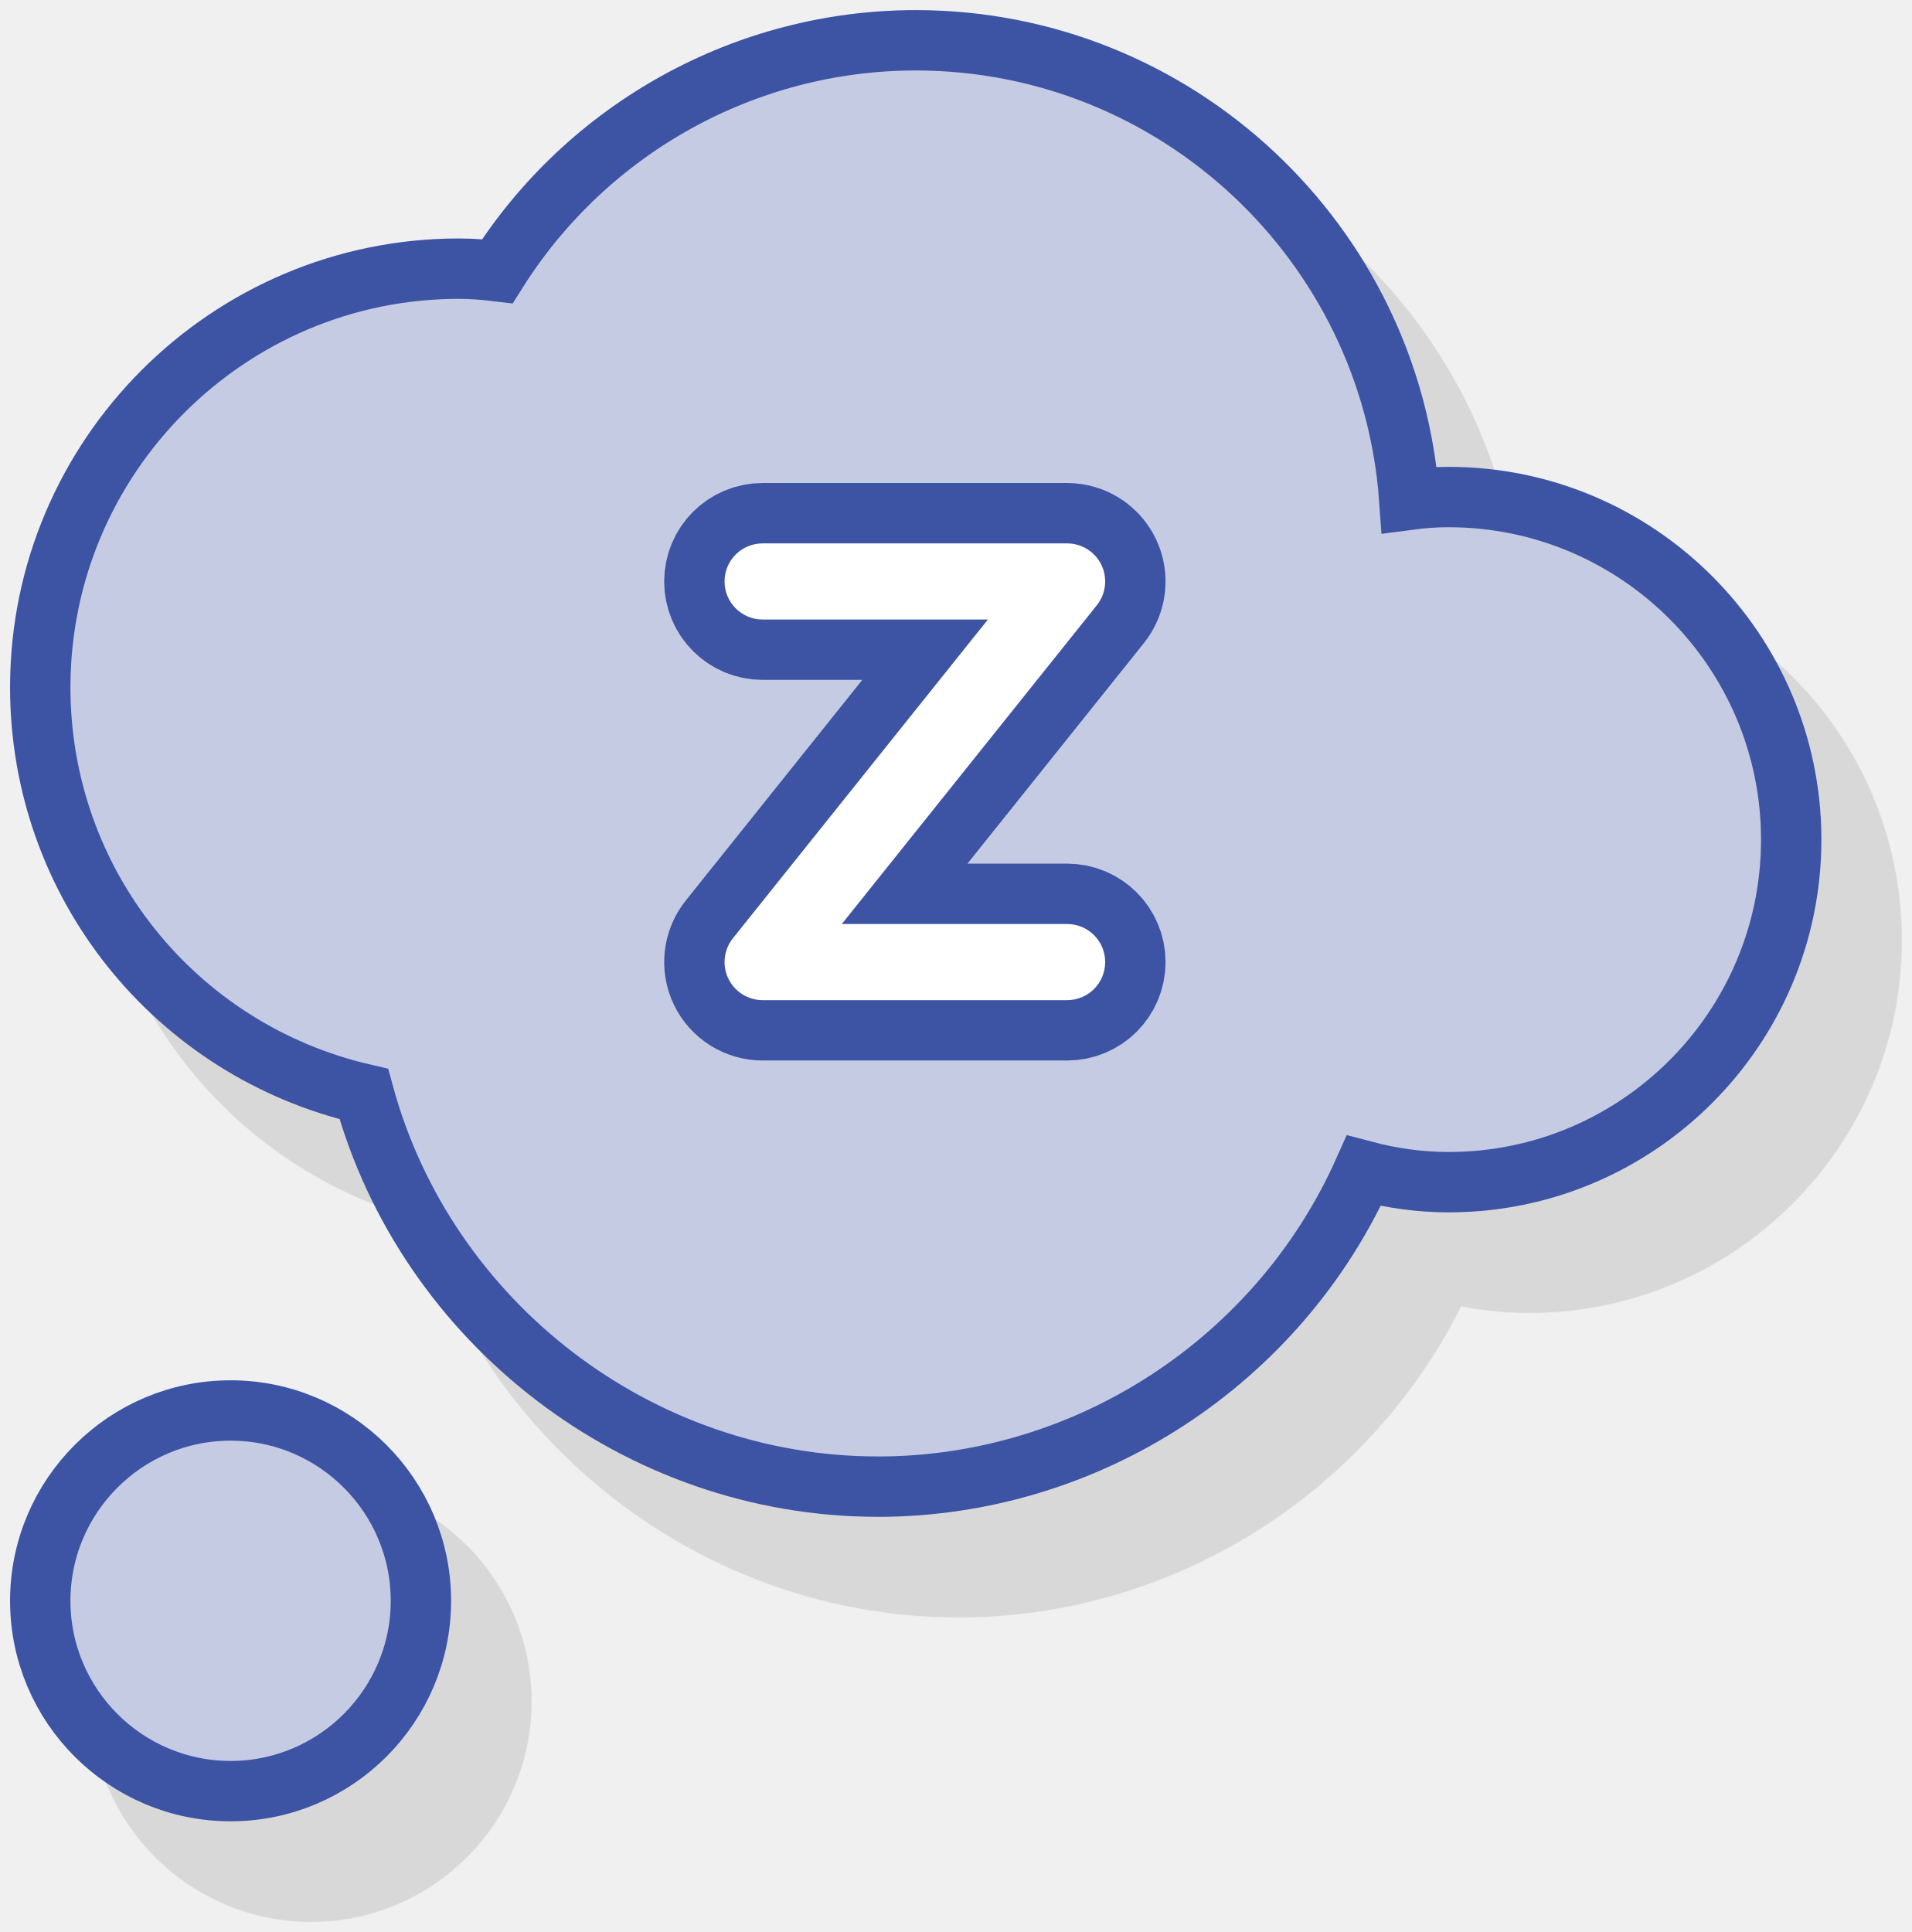
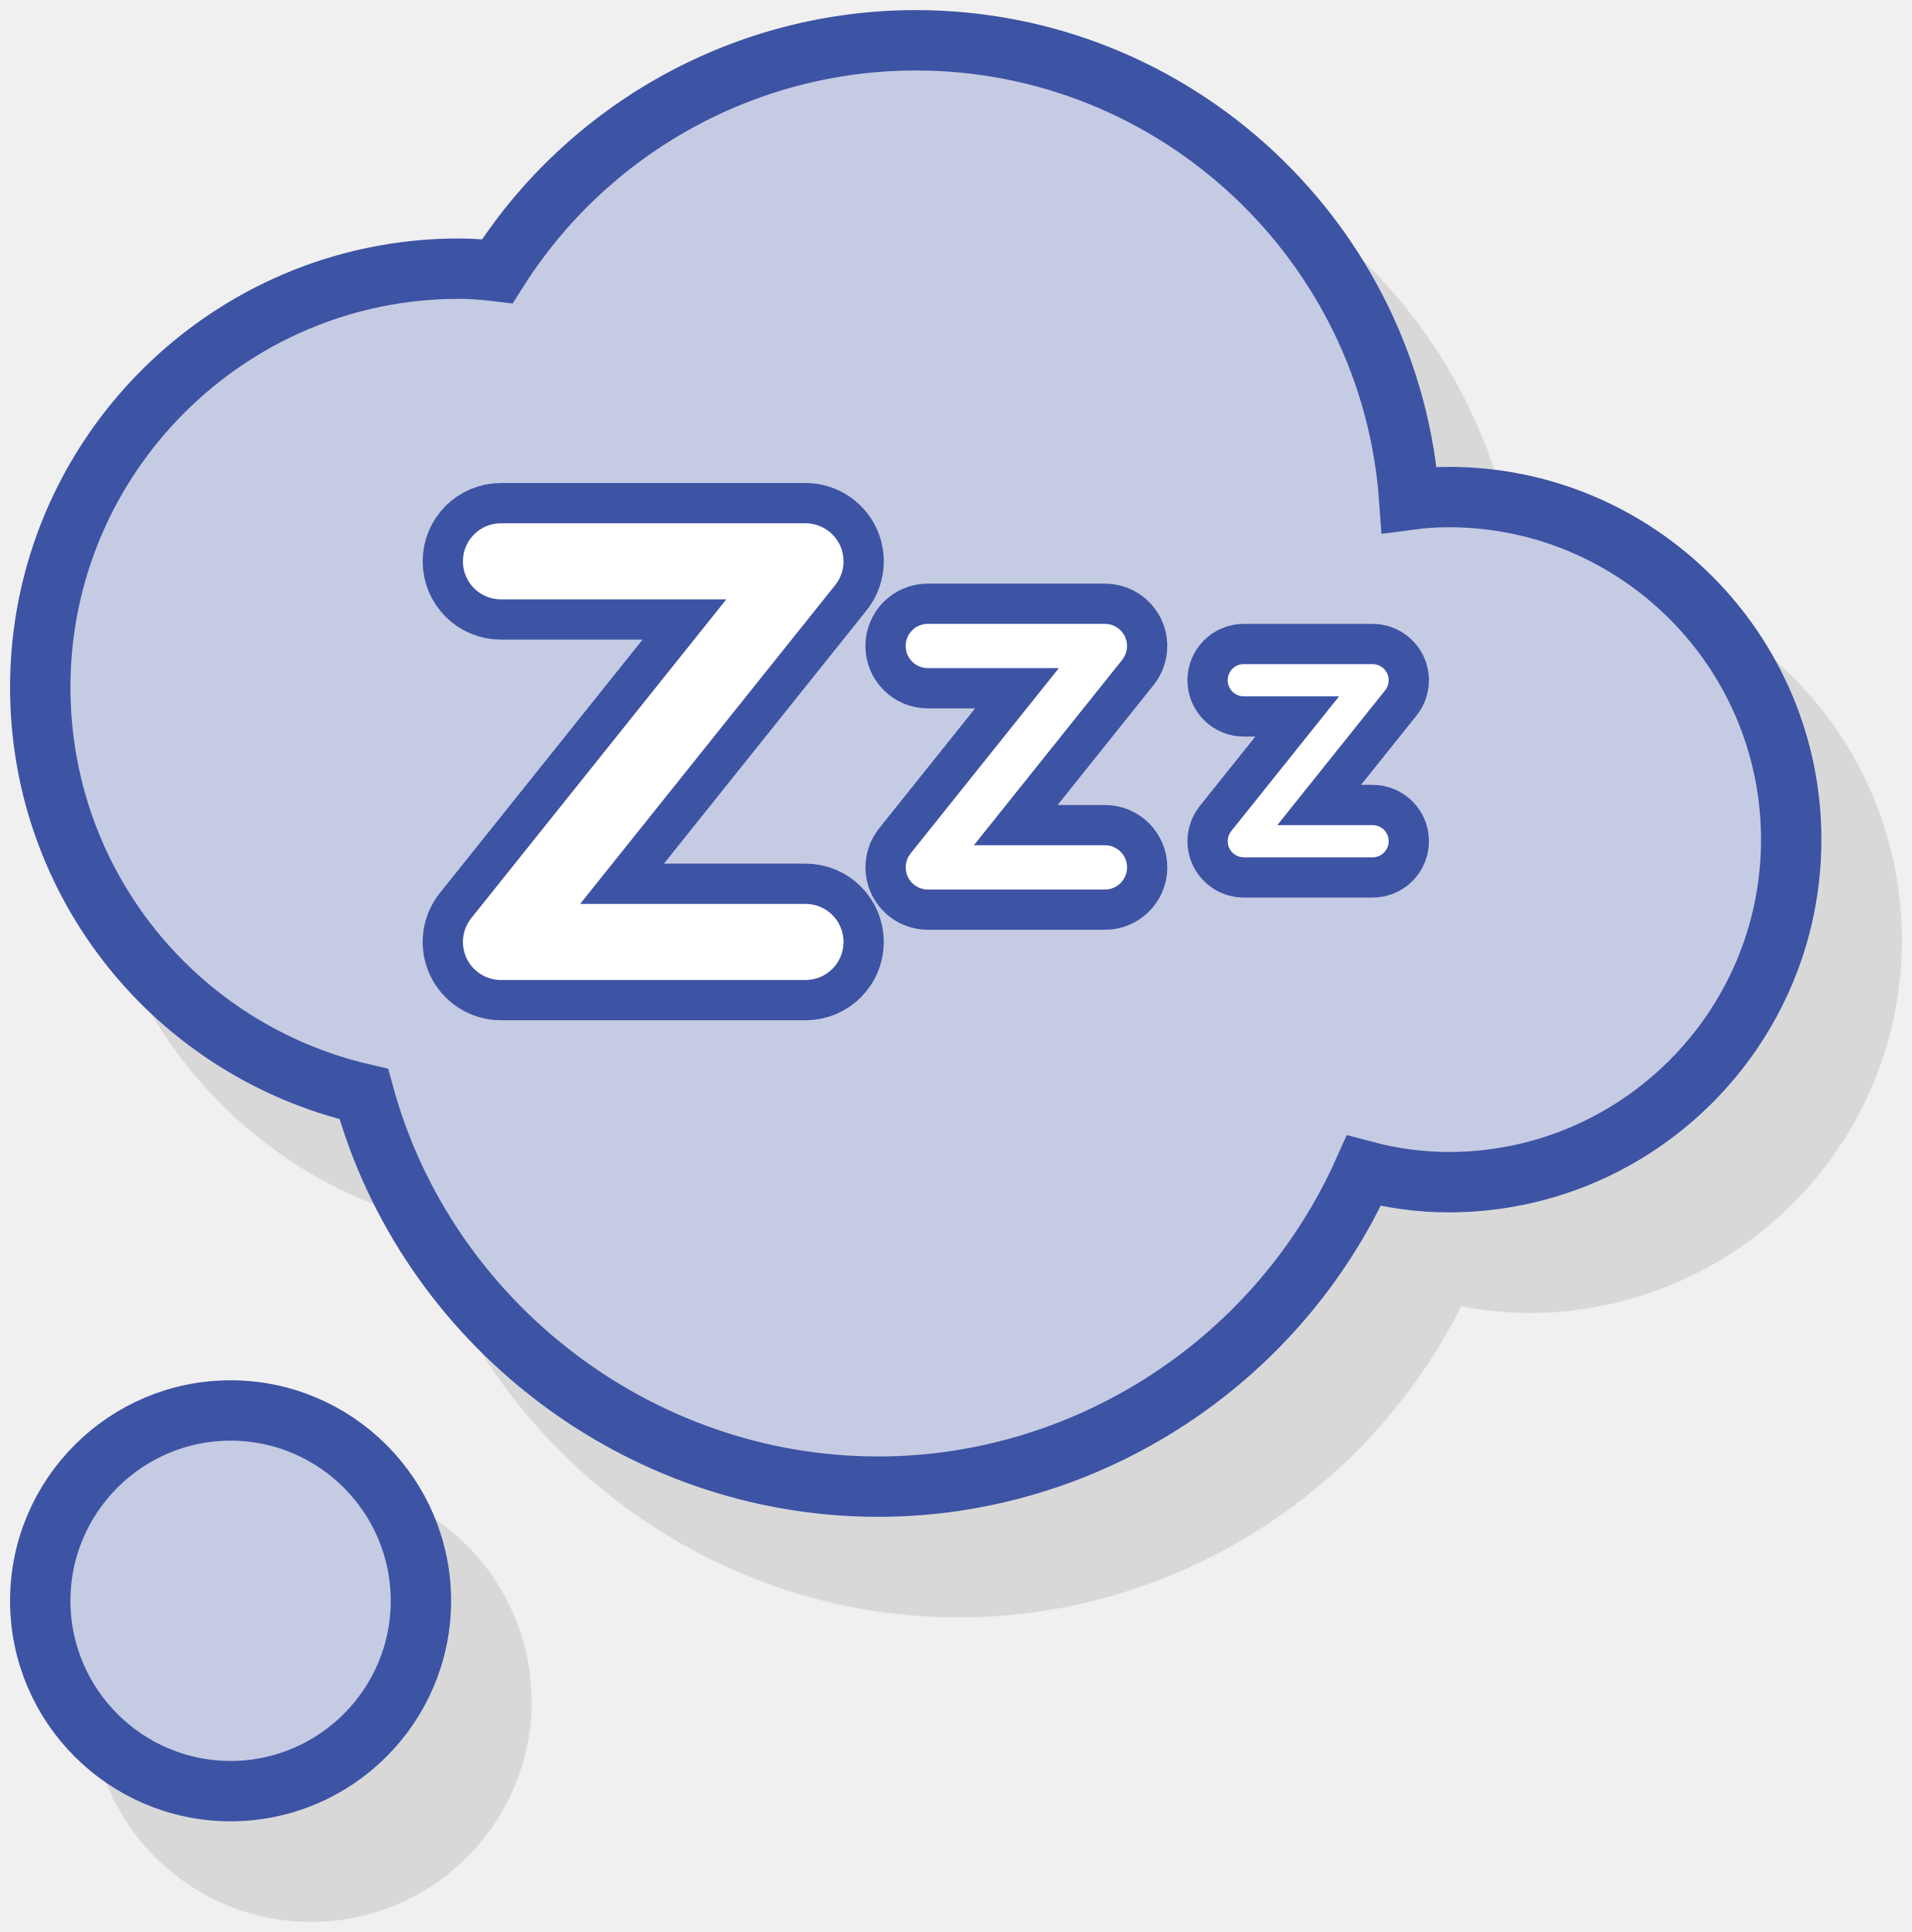
<svg xmlns="http://www.w3.org/2000/svg" width="95" height="96" viewBox="0 0 95 96">
  <defs>
    <filter x="-50%" y="-50%" width="200%" height="200%" filterUnits="objectBoundingBox" id="a">
      <feOffset dx="4" dy="5" in="SourceAlpha" result="shadowOffsetOuter1" />
      <feColorMatrix values="0 0 0 0 0 0 0 0 0 0 0 0 0 0 0 0 0 0 0.1 0" in="shadowOffsetOuter1" result="shadowMatrixOuter1" />
      <feMerge>
        <feMergeNode in="shadowMatrixOuter1" />
        <feMergeNode in="SourceGraphic" />
      </feMerge>
    </filter>
  </defs>
  <g filter="url(#a)" fill="none">
    <path d="M43.609 73.87c-11.883 0-22.425-8.133-25.533-19.507-9.387-2.175-16.076-10.483-16.076-20.21 0-11.471 9.334-20.804 20.804-20.804.664 0 1.299.055 1.906.129 4.49-7.109 12.339-11.476 20.789-11.476 12.965 0 23.621 10.088 24.525 22.828.67-.089 1.313-.132 1.954-.132 9.387 0 17.022 7.635 17.022 17.022 0 9.387-7.635 17.022-17.022 17.022-1.39 0-2.801-.189-4.214-.564-4.227 9.457-13.716 15.694-24.156 15.694" stroke="#3E53A4" stroke-width="3" fill="#C5CBE3" />
    <path d="M11.457 89c-5.214 0-9.457-4.242-9.457-9.457 0-5.214 4.242-9.457 9.457-9.457 5.214 0 9.457 4.242 9.457 9.457 0 5.214-4.242 9.457-9.457 9.457" stroke="#3E53A4" stroke-width="3" fill="#C5CBE3" />
-     <path d="M53.022 49.696h-15.13c-.728 0-1.388-.418-1.704-1.07-.314-.656-.227-1.434.227-2.003l12.672-15.84h-11.195c-1.046 0-1.891-.845-1.891-1.891s.845-1.891 1.891-1.891h15.13c.728 0 1.388.418 1.704 1.07.314.656.227 1.434-.227 2.003l-12.672 15.84h11.195c1.046 0 1.891.845 1.891 1.891s-.845 1.891-1.891 1.891" stroke="#3E53A4" stroke-width="6" fill="#fff" />
-     <path d="M53.022 49.696h-15.13c-.728 0-1.388-.418-1.704-1.07-.314-.656-.227-1.434.227-2.003l12.672-15.84h-11.195c-1.046 0-1.891-.845-1.891-1.891s.845-1.891 1.891-1.891h15.13c.728 0 1.388.418 1.704 1.07.314.656.227 1.434-.227 2.003l-12.672 15.84h11.195c1.046 0 1.891.845 1.891 1.891s-.845 1.891-1.891 1.891" fill="#fff" />
+     <g fill="#fff">
+       <path d="M68.2 42.6h-6.4c-.308 0-.587-.177-.721-.453-.133-.278-.096-.606.096-.847l5.36-6.7h-4.735c-.442 0-.8-.358-.8-.8 0-.442.358-.8.8-.8h6.4c.308 0 .587.177.721.453.133.278.096.606-.096.847l-5.36 6.7h4.735c.442 0 .8.358.8.8 0 .442-.358.8-.8.8" id="Fill-198" stroke="#3E53A4" stroke-width="4" />
+       <path d="M54.9 44.2h-8.8c-.424 0-.807-.243-.991-.623-.183-.382-.132-.834.132-1.165l7.37-9.213h-6.511c-.608 0-1.1-.492-1.1-1.1 0-.608.492-1.1 1.1-1.1h8.8c.424 0 .807.243.991.623.183.382.132.834-.132 1.165l-7.37 9.213h6.511c.608 0 1.1.492 1.1 1.1 0 .608-.492 1.1-1.1 1.1" stroke="#3E53A4" stroke-width="4" />
+       <path d="M40.022 48.696h-15.13c-.728 0-1.388-.418-1.704-1.07-.314-.656-.227-1.434.227-2.003l12.672-15.84h-11.195c-1.046 0-1.891-.845-1.891-1.891s.845-1.891 1.891-1.891h15.13c.728 0 1.388.418 1.704 1.07.314.656.227 1.434-.227 2.003l-12.672 15.84h11.195c1.046 0 1.891.845 1.891 1.891s-.845 1.891-1.891 1.891" stroke="#3E53A4" stroke-width="4" />
+       <path d="M68.2 42.6h-6.4c-.308 0-.587-.177-.721-.453-.133-.278-.096-.606.096-.847l5.36-6.7h-4.735c-.442 0-.8-.358-.8-.8 0-.442.358-.8.8-.8h6.4c.308 0 .587.177.721.453.133.278.096.606-.096.847l-5.36 6.7h4.735c.442 0 .8.358.8.8 0 .442-.358.8-.8.8M54.9 44.2h-8.8c-.424 0-.807-.243-.991-.623-.183-.382-.132-.834.132-1.165l7.37-9.213h-6.511c-.608 0-1.1-.492-1.1-1.1 0-.608.492-1.1 1.1-1.1h8.8c.424 0 .807.243.991.623.183.382.132.834-.132 1.165l-7.37 9.213h6.511c.608 0 1.1.492 1.1 1.1 0 .608-.492 1.1-1.1 1.1M40.022 48.696h-15.13c-.728 0-1.388-.418-1.704-1.07-.314-.656-.227-1.434.227-2.003l12.672-15.84h-11.195c-1.046 0-1.891-.845-1.891-1.891s.845-1.891 1.891-1.891h15.13c.728 0 1.388.418 1.704 1.07.314.656.227 1.434-.227 2.003l-12.672 15.84h11.195c1.046 0 1.891.845 1.891 1.891s-.845 1.891-1.891 1.891" />
+     </g>
  </g>
</svg>
